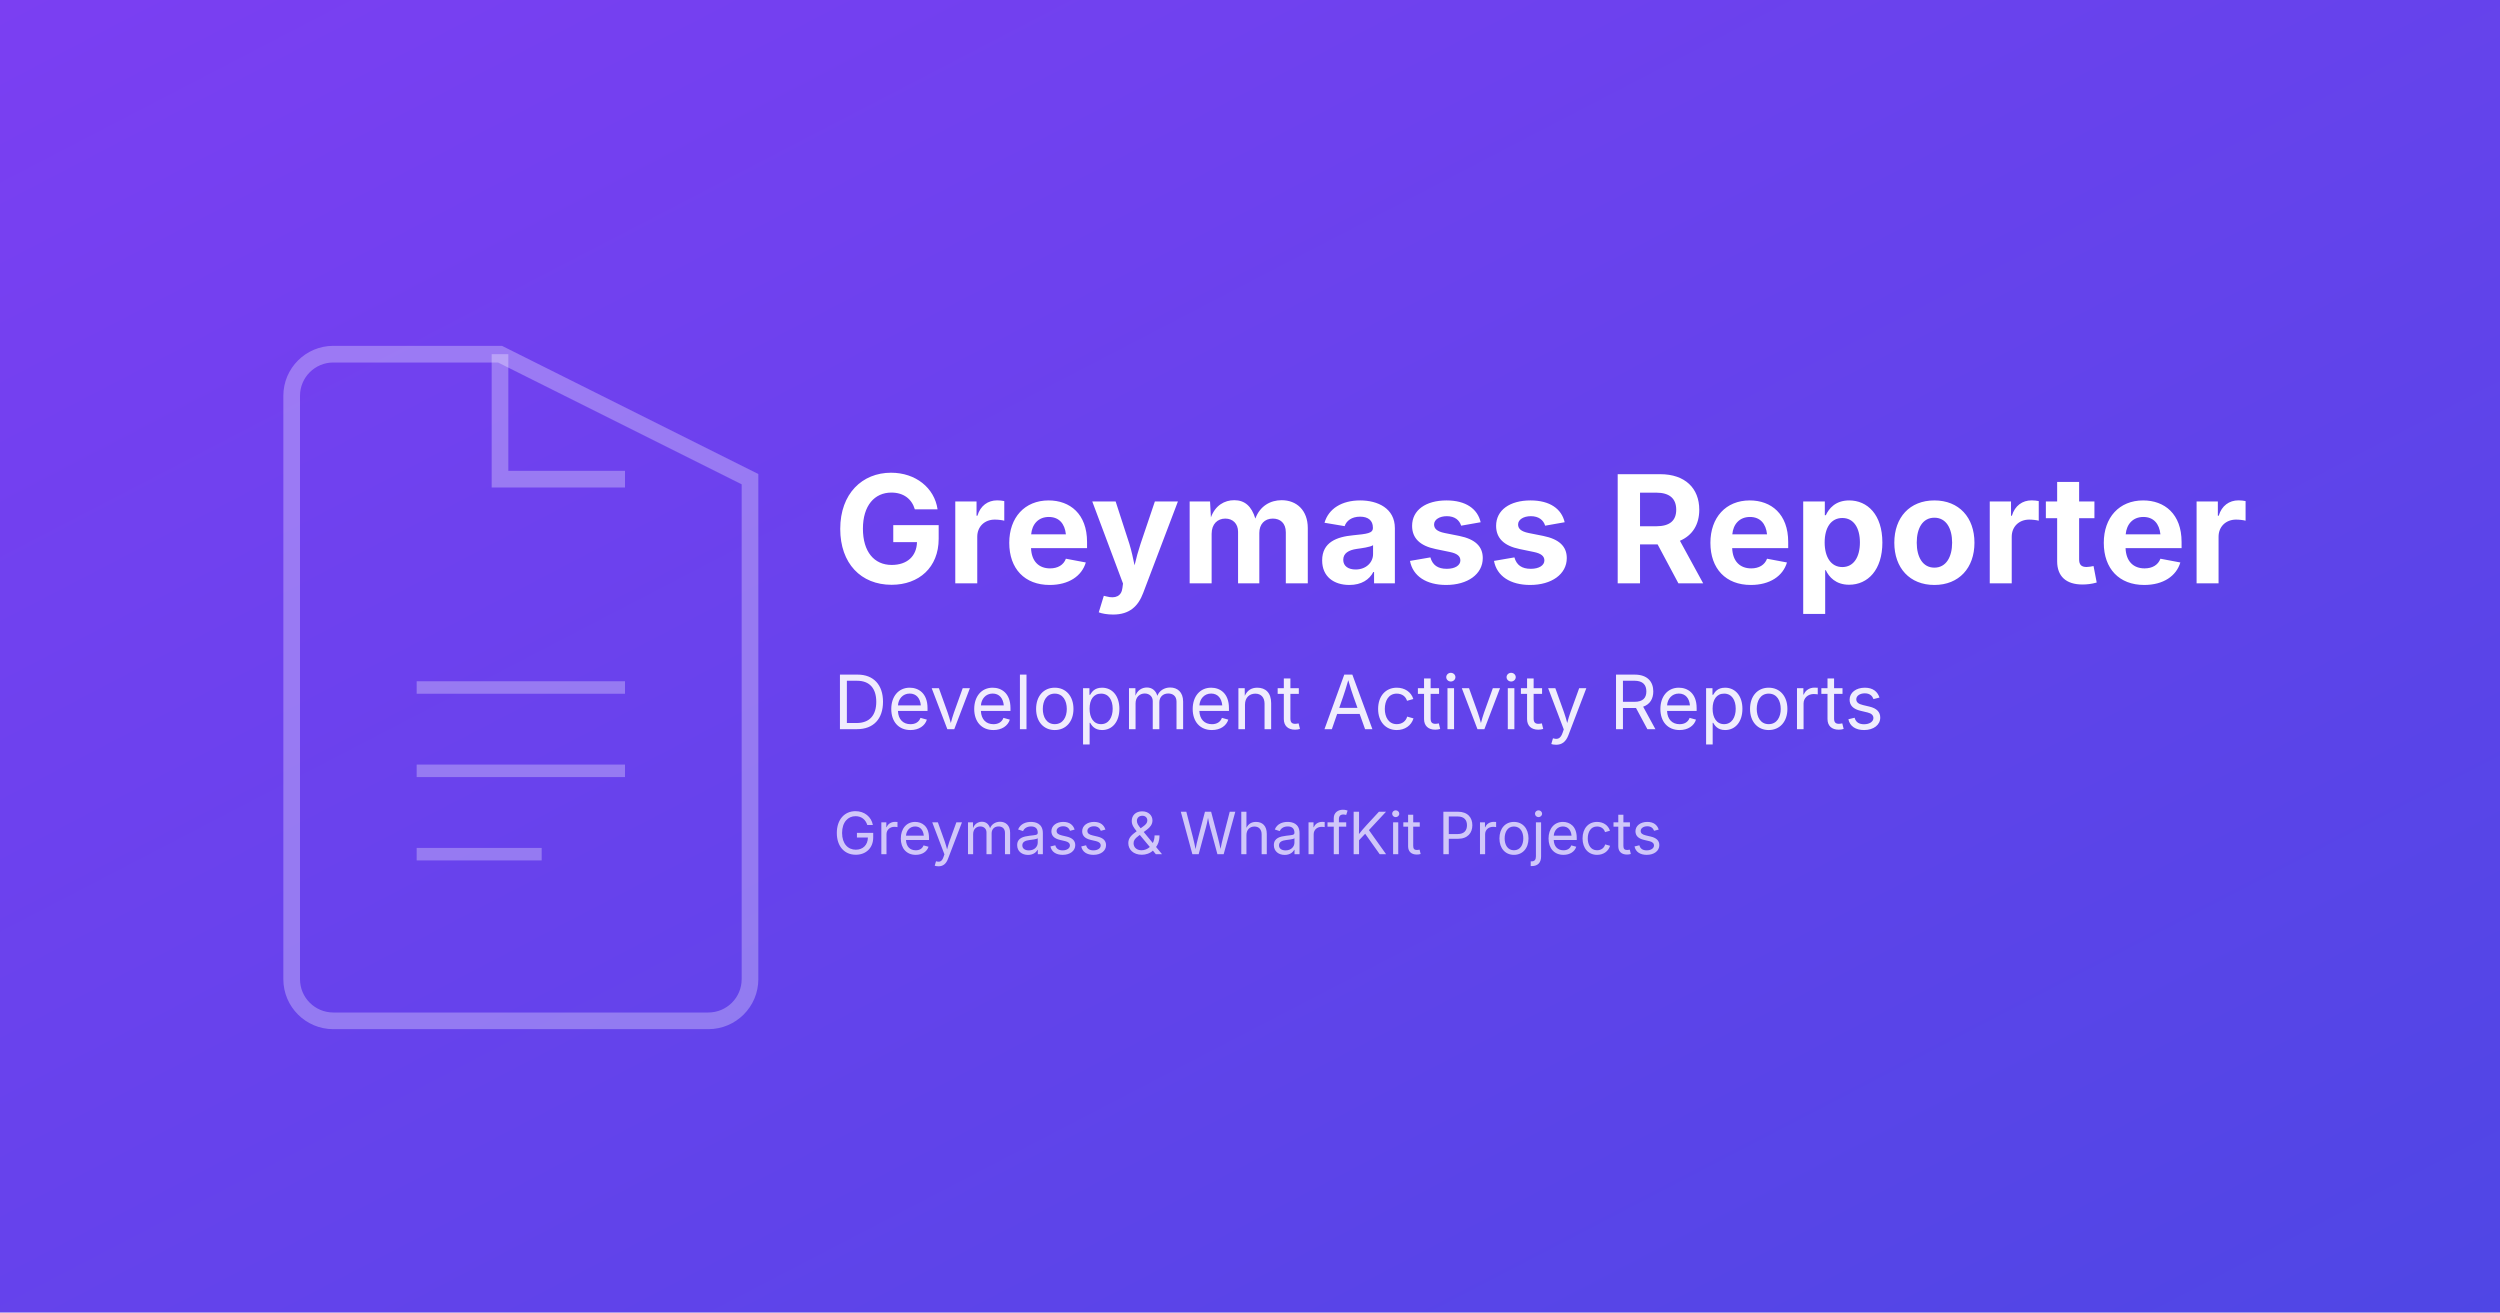
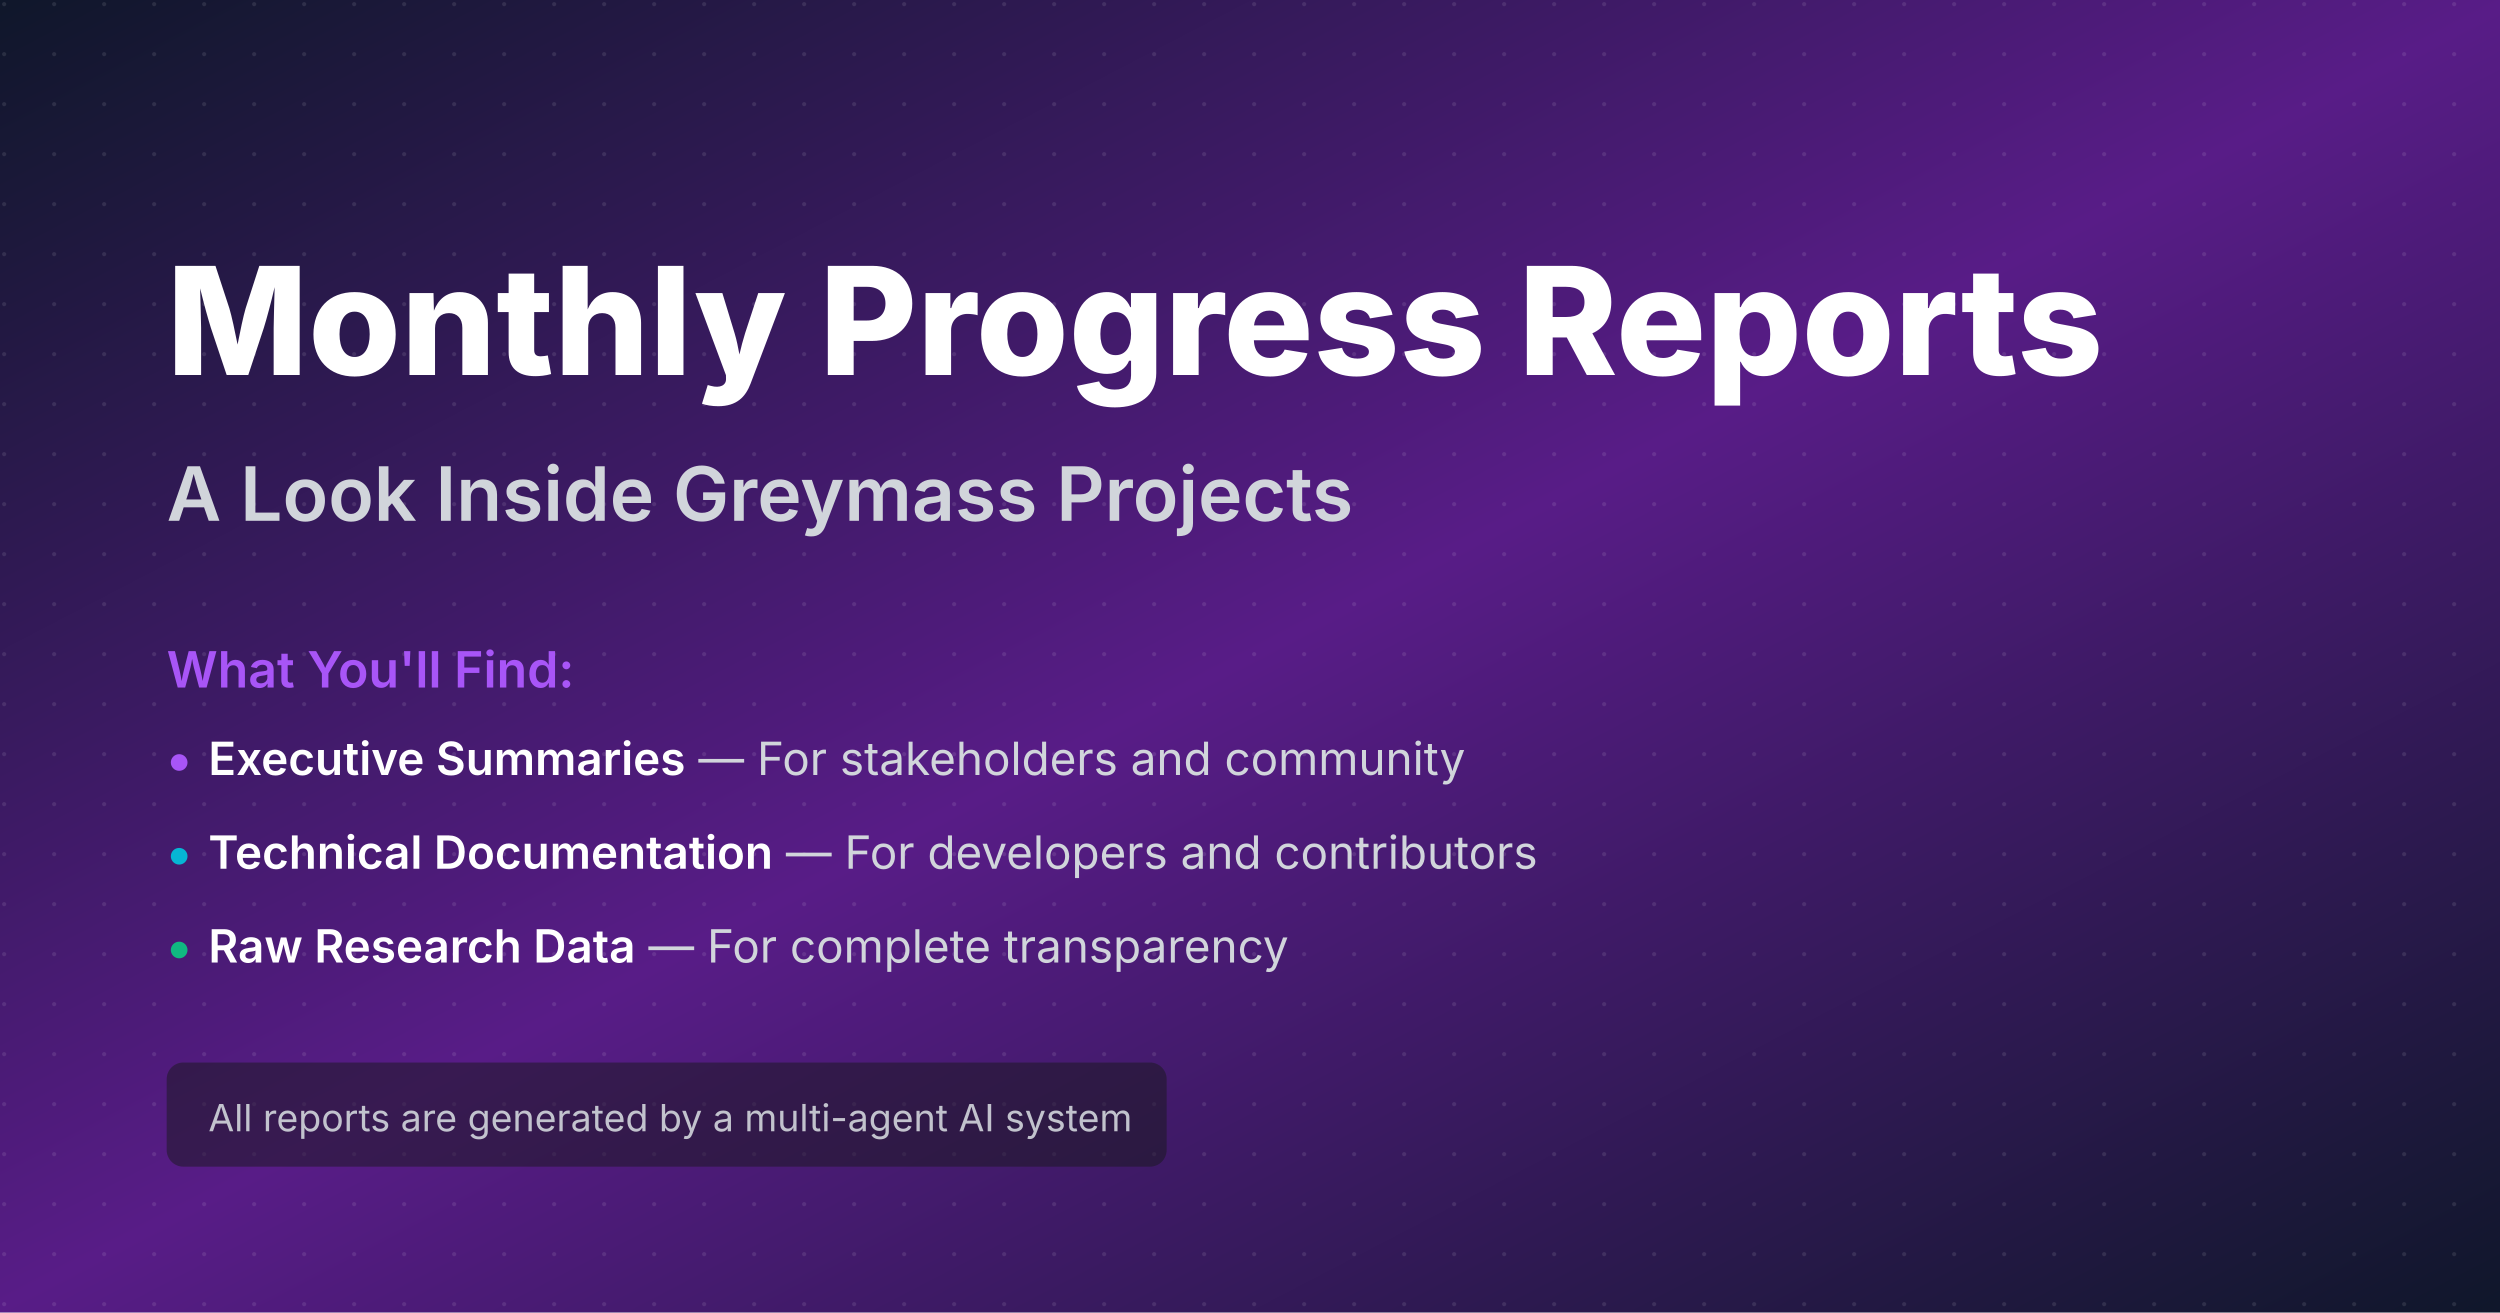
<svg xmlns="http://www.w3.org/2000/svg" width="1200" height="630">
  <defs>
    <linearGradient id="grad" x1="0%" y1="0%" x2="100%" y2="100%">
-       <stop offset="0%" style="stop-color:#7b3ff2;stop-opacity:1" />
-       <stop offset="100%" style="stop-color:#4f46e5;stop-opacity:1" />
+       <stop offset="0%" style="stop-color:#0f172a;stop-opacity:1" />
+       <stop offset="50%" style="stop-color:#581c87;stop-opacity:1" />
+       <stop offset="100%" style="stop-color:#0f172a;stop-opacity:1" />
+     </linearGradient>
+     <pattern id="dots" x="0" y="0" width="24" height="24" patternUnits="userSpaceOnUse">
+       <circle cx="2" cy="2" r="1" fill="white" opacity="0.1" />
+     </pattern>
+     <linearGradient id="titleGrad" x1="0%" y1="0%" x2="100%" y2="0%">
+       <stop offset="0%" style="stop-color:#d8b4fe;stop-opacity:1" />
+       <stop offset="50%" style="stop-color:#a855f7;stop-opacity:1" />
+       <stop offset="100%" style="stop-color:#7e22ce;stop-opacity:1" />
    </linearGradient>
  </defs>
  <rect width="1200" height="630" fill="url(#grad)" />
-   <g transform="translate(100, 150)">
-     <path d="M140 20 H60 a20 20 0 0 0 -20 20 v280 a20 20 0 0 0 20 20 h180 a20 20 0 0 0 20 -20 V80 Z" fill="none" stroke="white" stroke-width="8" opacity="0.3" />
-     <polyline points="140 20, 140 80, 200 80" fill="none" stroke="white" stroke-width="8" opacity="0.3" />
-     <line x1="100" y1="180" x2="200" y2="180" stroke="white" stroke-width="6" opacity="0.3" />
-     <line x1="100" y1="220" x2="200" y2="220" stroke="white" stroke-width="6" opacity="0.3" />
-     <line x1="100" y1="260" x2="160" y2="260" stroke="white" stroke-width="6" opacity="0.3" />
+   <rect width="1200" height="630" fill="url(#dots)" />
+   <text x="80" y="180" font-family="Inter, system-ui, sans-serif" font-size="72" font-weight="800" fill="white">
+     Monthly Progress Reports
+   </text>
+   <text x="80" y="250" font-family="Inter, system-ui, sans-serif" font-size="36" font-weight="600" fill="#d1d5db">
+     A Look Inside Greymass Projects
+   </text>
+   <text x="80" y="330" font-family="Inter, system-ui, sans-serif" font-size="24" font-weight="600" fill="#a855f7">
+     What You'll Find:
+   </text>
+   <g transform="translate(80, 360)">
+     <circle cx="6" cy="6" r="4" fill="#a855f7" />
+     <text x="20" y="12" font-family="Inter, system-ui, sans-serif" font-size="22" fill="#d1d5db">
+       <tspan font-weight="600" fill="white">Executive Summaries</tspan> — For stakeholders and community
+     </text>
  </g>
-   <text x="400" y="280" font-family="Inter, system-ui, sans-serif" font-size="72" font-weight="700" fill="white">
-     Greymass Reporter
-   </text>
-   <text x="400" y="350" font-family="Inter, system-ui, sans-serif" font-size="36" fill="white" opacity="0.9">
-     Development Activity Reports
-   </text>
-   <text x="400" y="410" font-family="Inter, system-ui, sans-serif" font-size="28" fill="white" opacity="0.7">
-     Greymass &amp; WharfKit Projects
+   <g transform="translate(80, 405)">
+     <circle cx="6" cy="6" r="4" fill="#06b6d4" />
+     <text x="20" y="12" font-family="Inter, system-ui, sans-serif" font-size="22" fill="#d1d5db">
+       <tspan font-weight="600" fill="white">Technical Documentation</tspan> — For developers and contributors
+     </text>
+   </g>
+   <g transform="translate(80, 450)">
+     <circle cx="6" cy="6" r="4" fill="#10b981" />
+     <text x="20" y="12" font-family="Inter, system-ui, sans-serif" font-size="22" fill="#d1d5db">
+       <tspan font-weight="600" fill="white">Raw Research Data</tspan> — For complete transparency
+     </text>
+   </g>
+   <rect x="80" y="510" width="480" height="50" rx="8" fill="#18181b" opacity="0.5" />
+   <text x="100" y="543" font-family="Inter, system-ui, sans-serif" font-size="18" fill="#d1d5db" opacity="0.9">
+     All reports are generated by a multi-agent AI system
  </text>
</svg>
